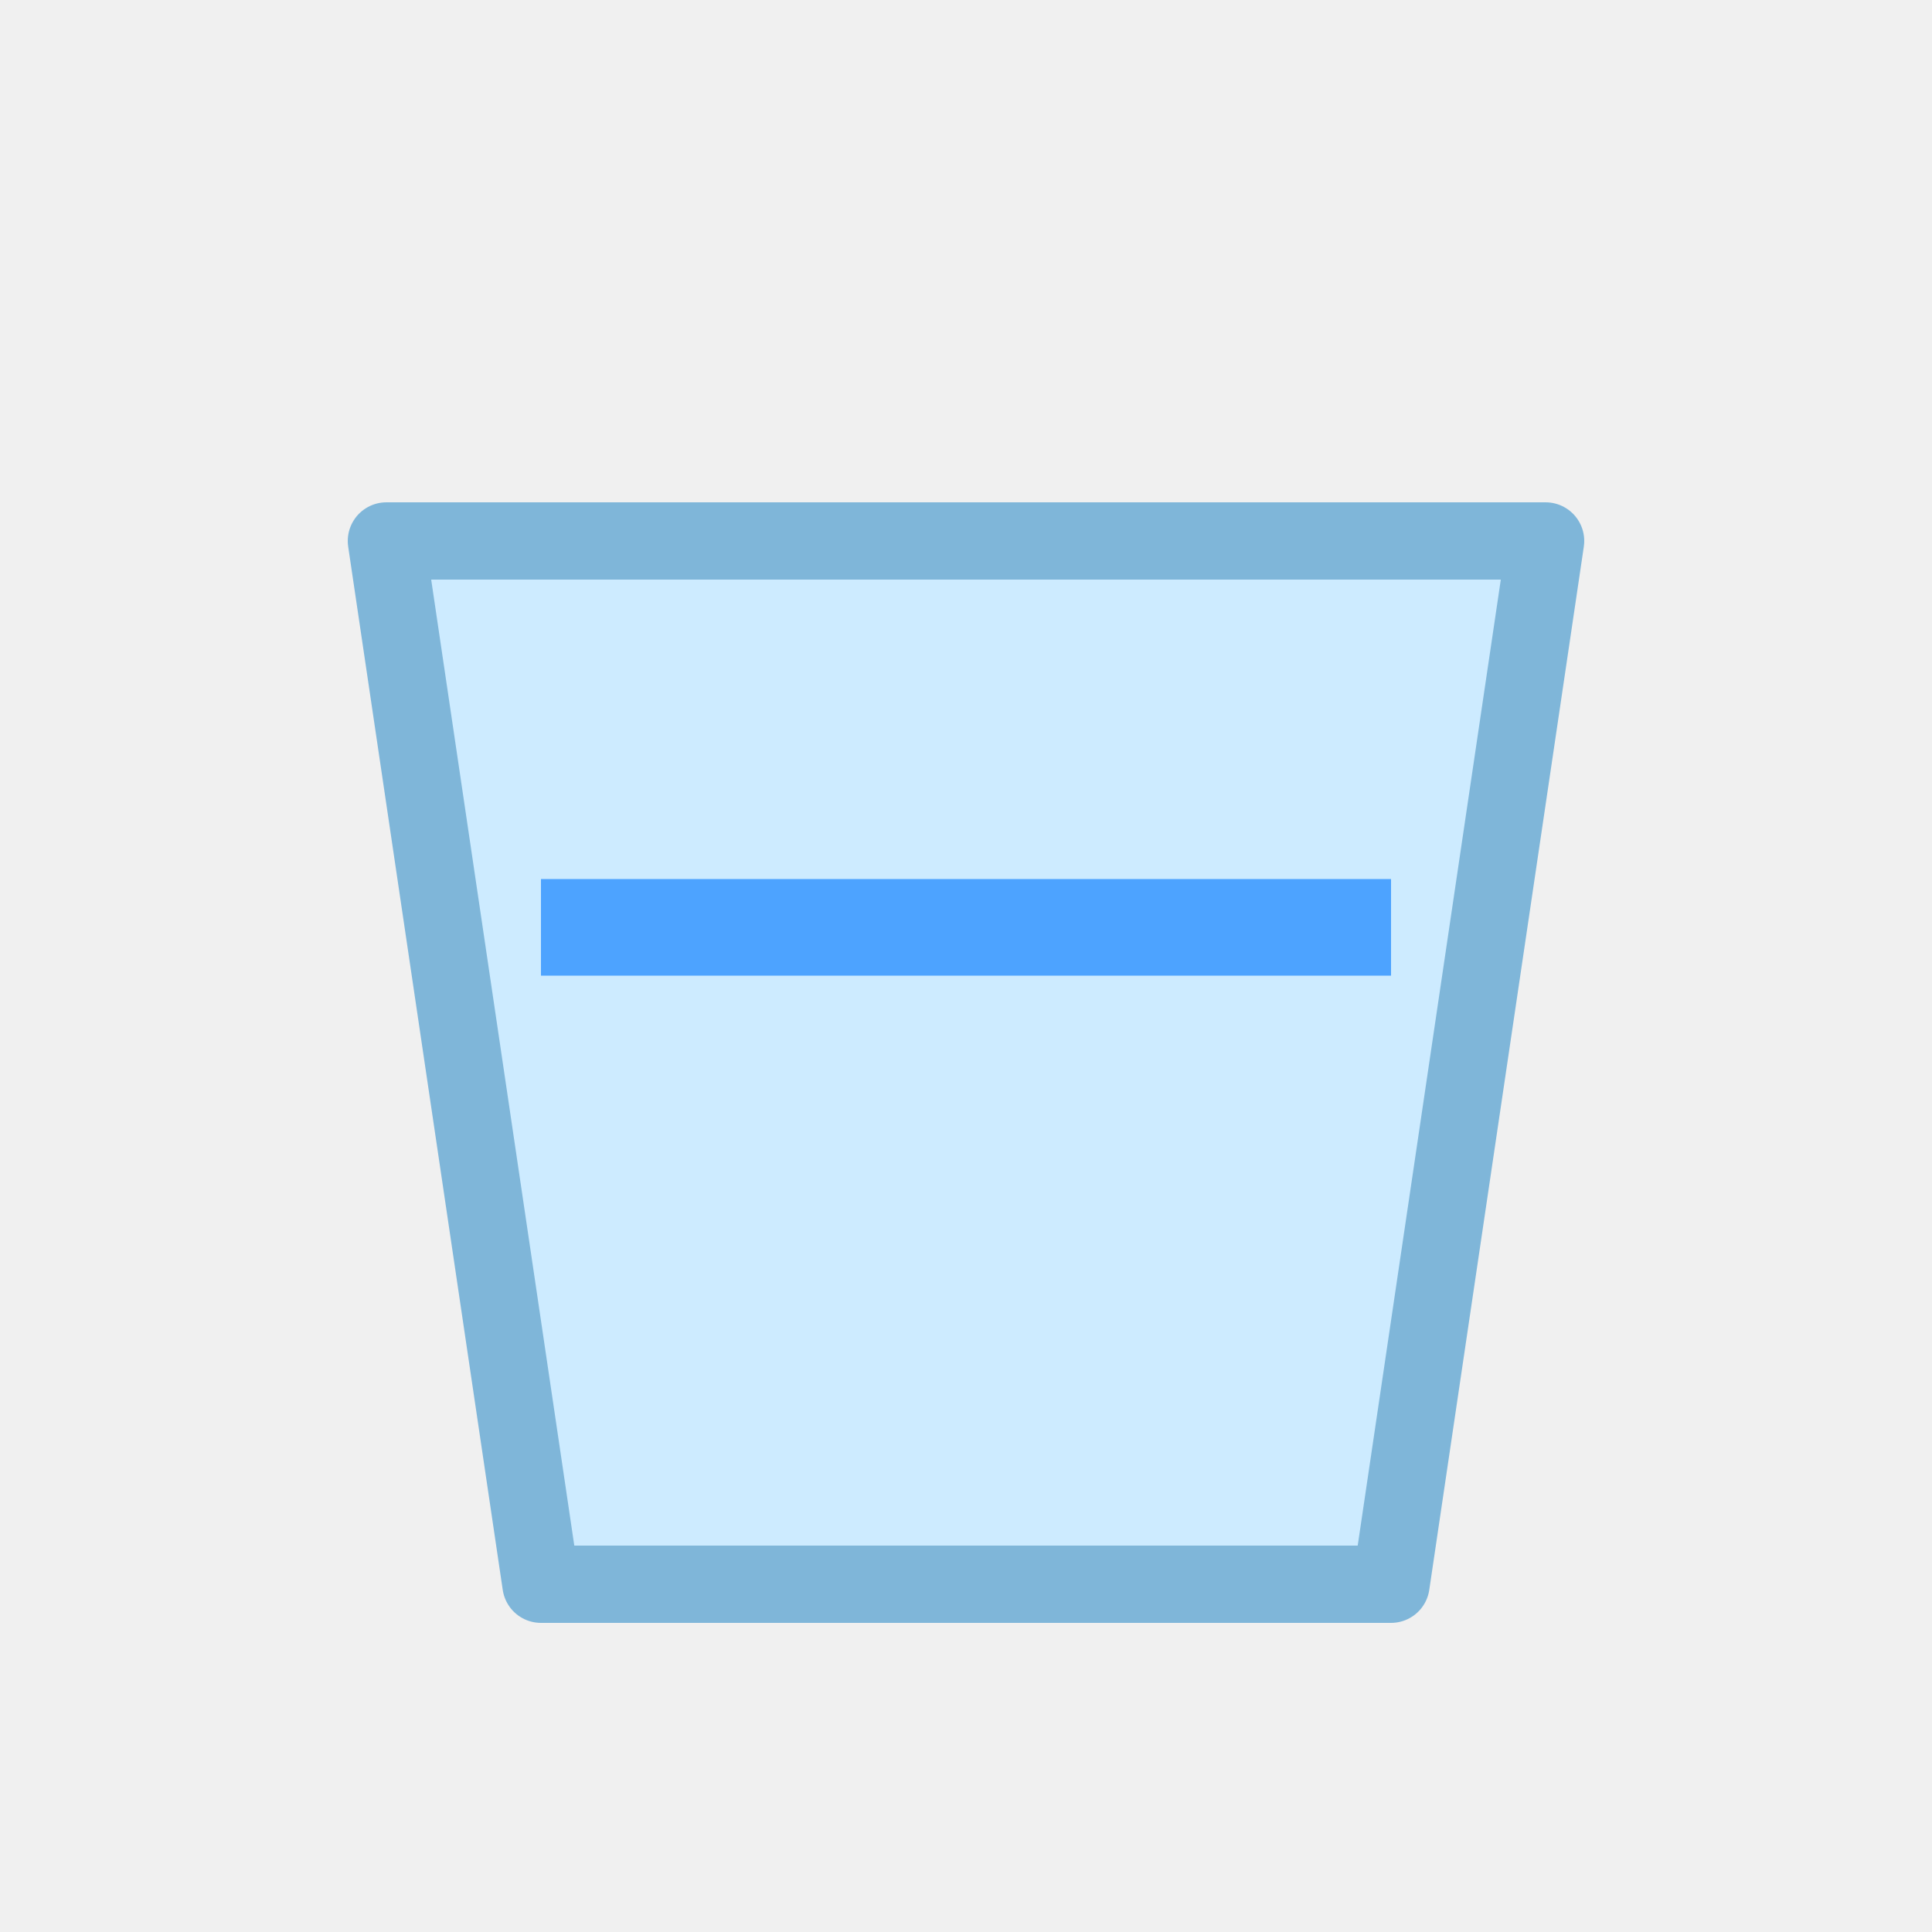
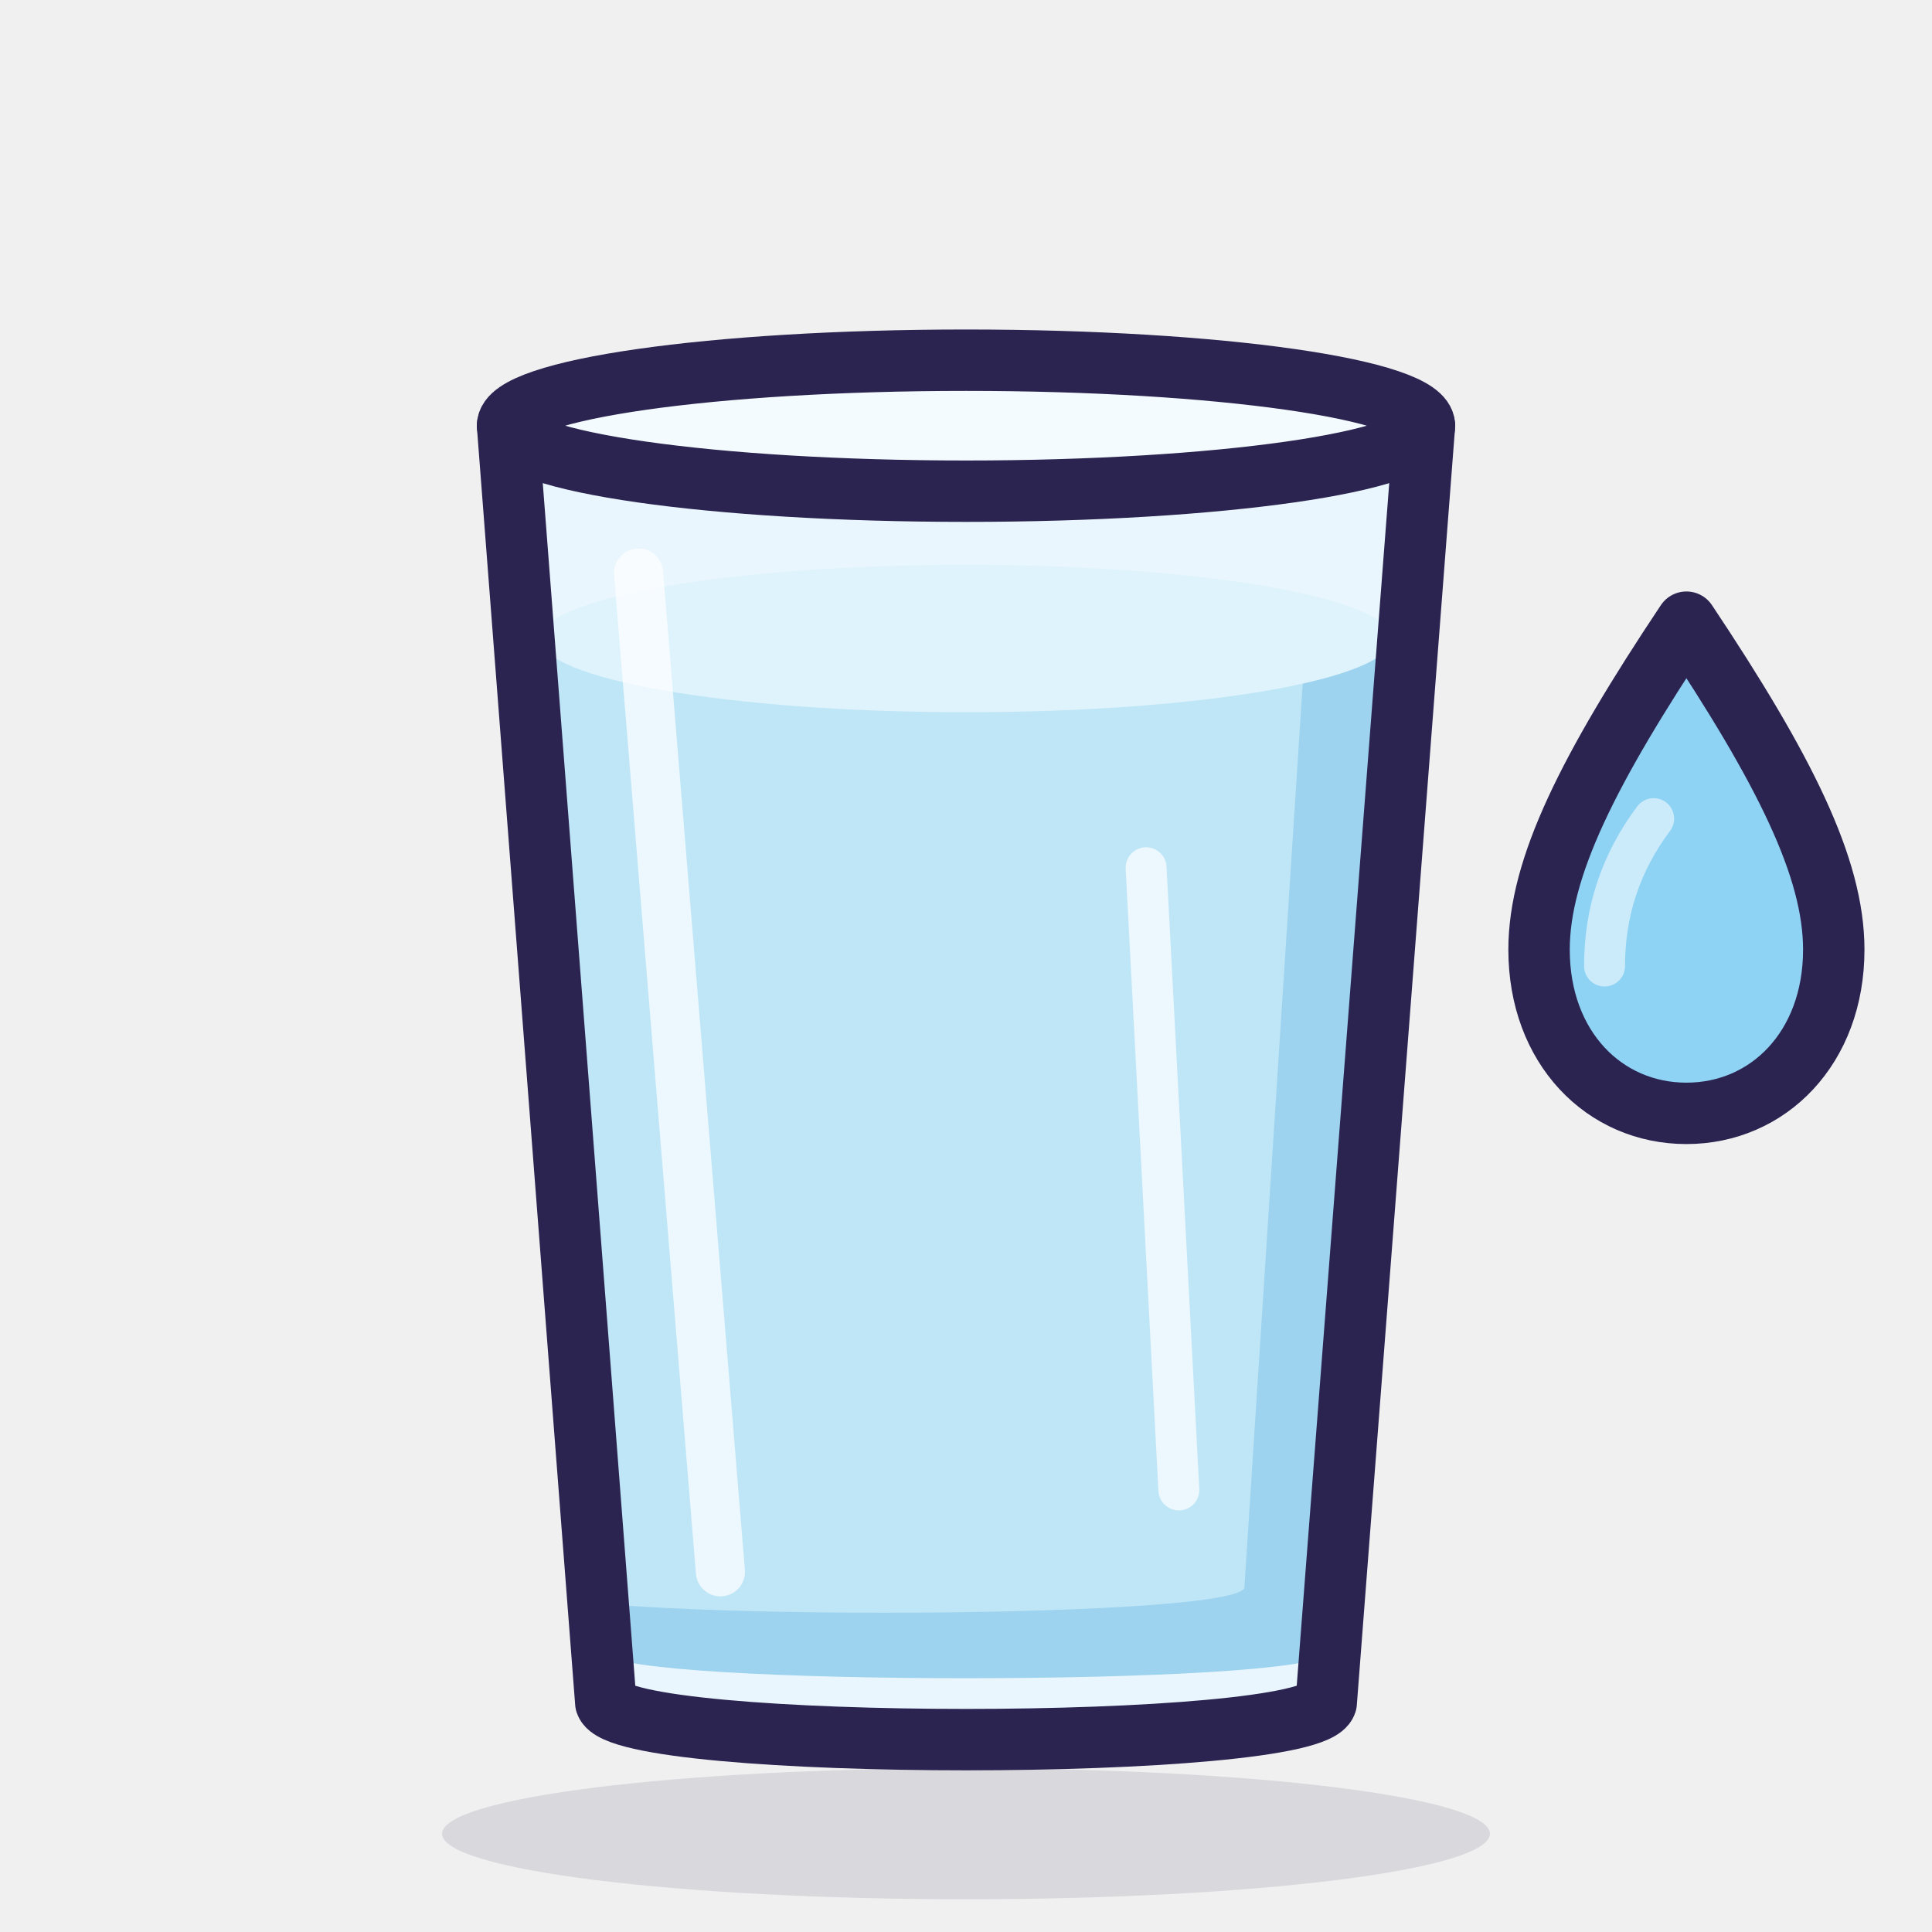
<svg xmlns="http://www.w3.org/2000/svg" viewBox="0 0 100 100" width="100" height="100">
-   <path d="M20 28 H80 L72 82 H28 Z" fill="#CDEBFF" stroke="#7FB6D9" stroke-width="4" stroke-linejoin="round" />
-   <path d="M28 48 H72" stroke="#4DA3FF" stroke-width="5" />
+   <g transform="scale(0.42373) translate(-10 -14)">
+     <ellipse cx="128" cy="238" rx="64" ry="8" fill="#2B2350" opacity="0.12" />
+     <path d="M 72 66 L 184 66 L 172 222 C 170 228, 86 228, 84 222 Z" fill="#E9F6FD" />
+     <clipPath id="L1">
+       <path d="M 76 92 L 180 92 L 172 216 C 170 220, 86 220, 84 216 Z" />
+     </clipPath>
+     <path d="M 76 92 L 180 92 L 172 216 C 170 220, 86 220, 84 216 Z" fill="#9DD3EE" />
+     <g clip-path="url(#L1)">
+       <path d="M 76 92 L 180 92 L 172 216 C 170 220, 86 220, 84 216 Z" fill="#BFE6F7" transform="translate(-10 -8.0)" />
+     </g>
+     <path d="M 76 92 A 52 9 0 1 0 180 92 A 52 9 0 1 0 76 92 Z" fill="#DFF3FC" />
+     <path d="M 72 66 L 184 66 L 172 222 C 170 228, 86 228, 84 222 Z" fill="none" stroke="#2B2350" stroke-width="7.5" stroke-linejoin="round" stroke-linecap="round" />
+     <path d="M 72 66 A 56 8 0 1 0 184 66 A 56 8 0 1 0 72 66 Z" fill="#F4FBFF" stroke="#2B2350" stroke-width="7.5" stroke-linejoin="round" stroke-linecap="round" />
+     <path d="M 88 84 L 98 206" fill="none" stroke="#FFFFFF" stroke-width="6" stroke-linecap="round" stroke-linejoin="round" opacity="0.7" />
+     <path d="M 216 90 C 204 108, 198 120, 198 130 C 198 142, 206 150, 216 150 C 226 150, 234 142, 234 130 C 234 120, 228 108, 216 90 Z" fill="#8FD3F4" stroke="#2B2350" stroke-width="7.5" stroke-linejoin="round" stroke-linecap="round" />
+     <path d="M 206 132 Q 206 122 212 114" fill="none" stroke="#FFFFFF" stroke-width="5" stroke-linecap="round" stroke-linejoin="round" opacity="0.55" />
+     <path d="M 150 120 L 154 196" fill="none" stroke="#FFFFFF" stroke-width="5" stroke-linecap="round" stroke-linejoin="round" opacity="0.7" />
+   </g>
</svg>
